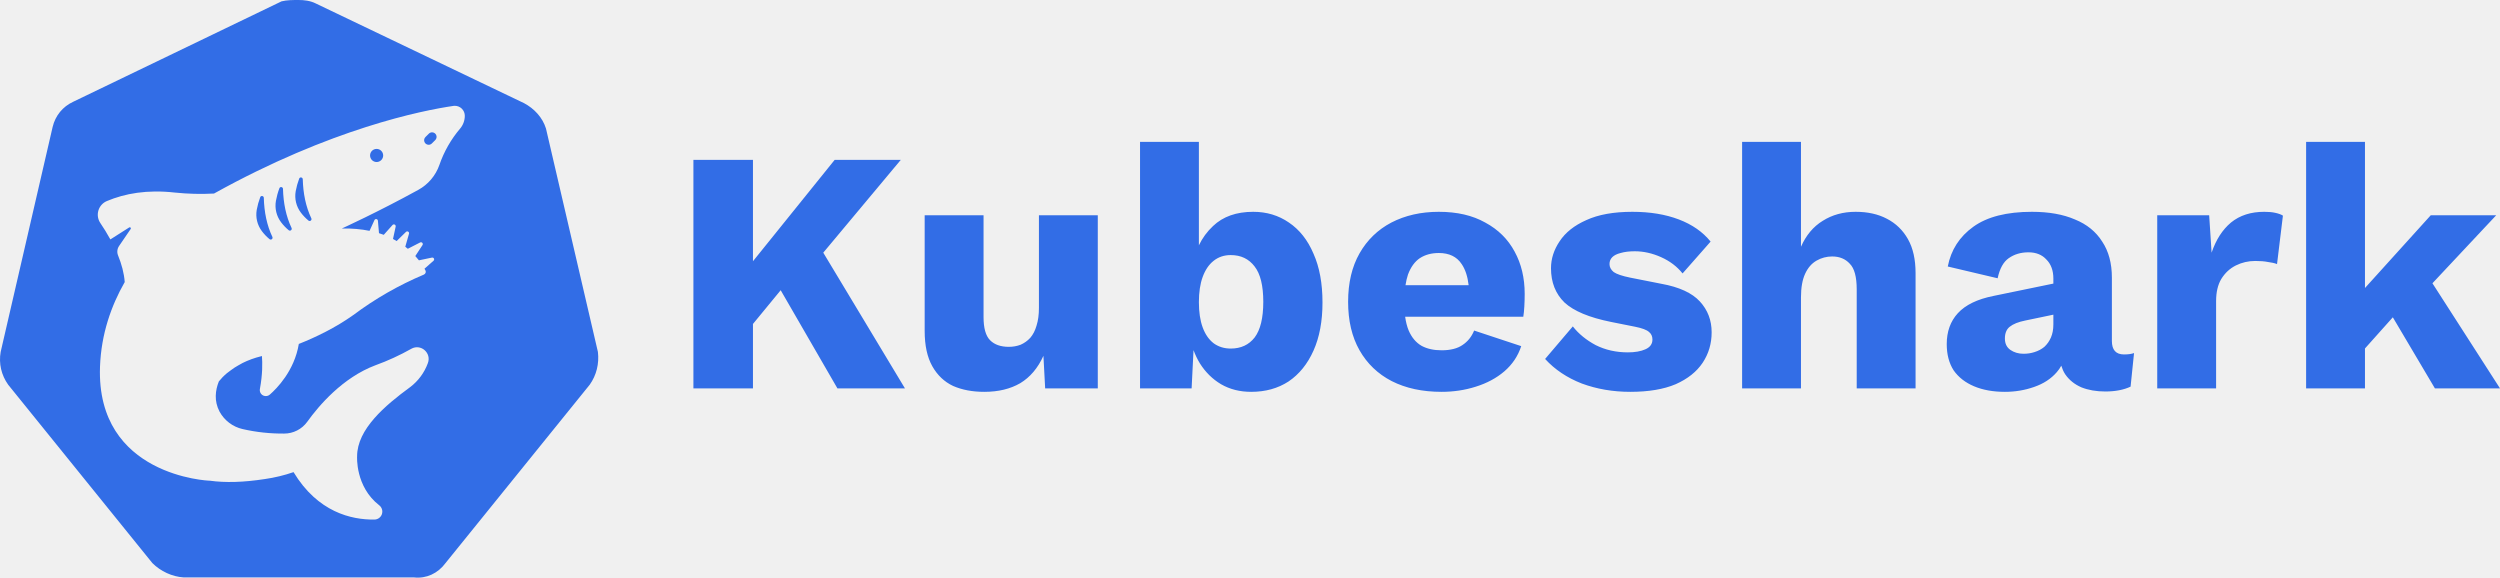
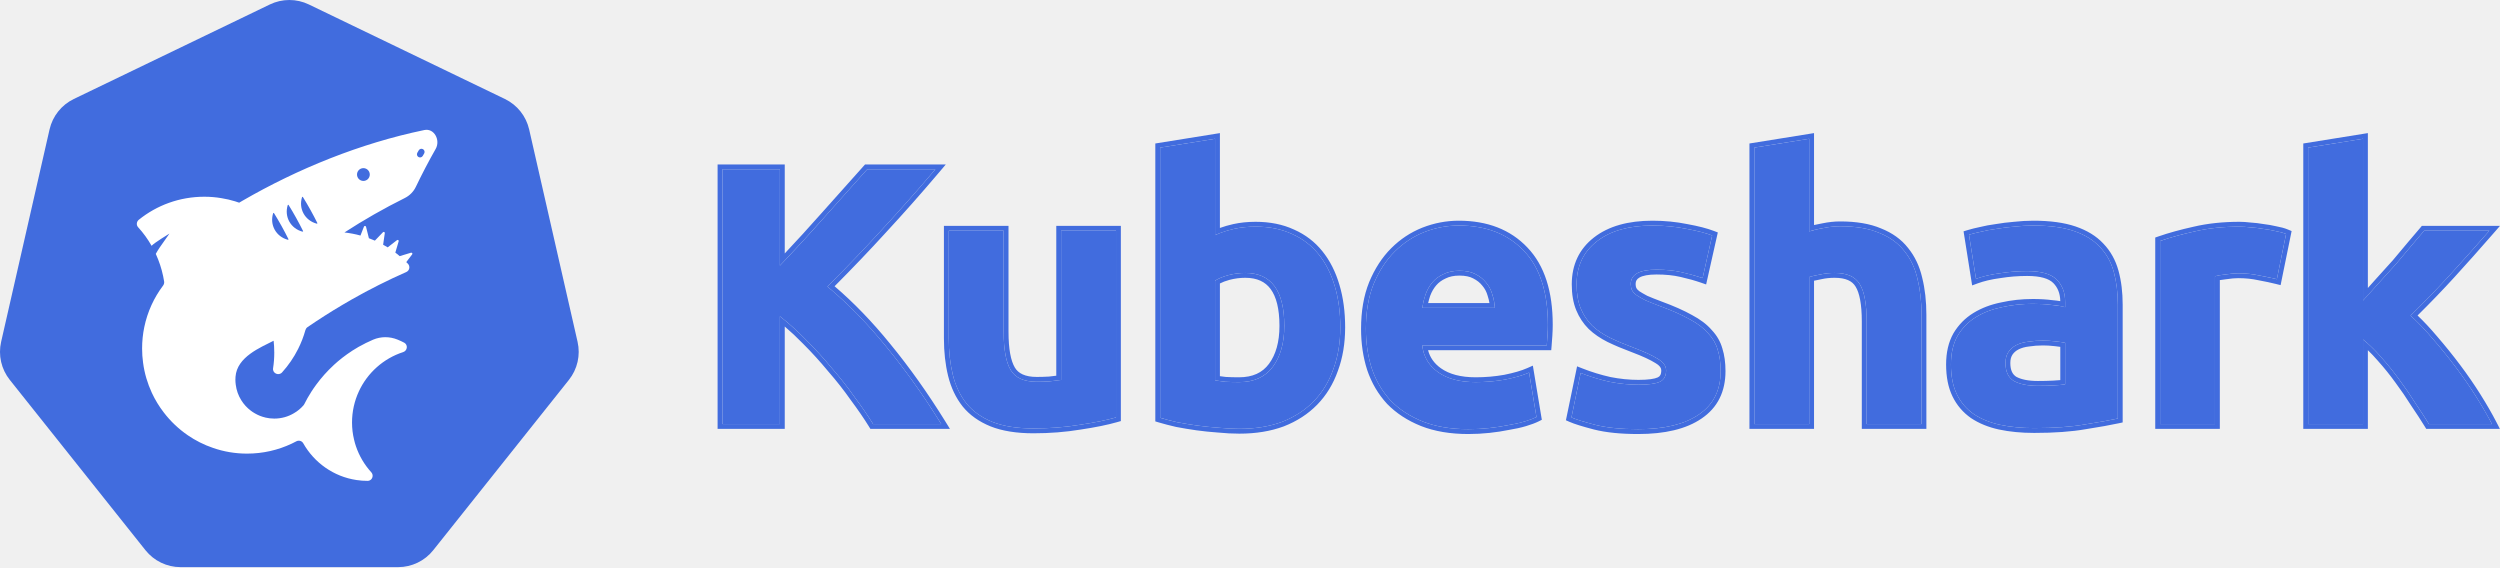
- <svg xmlns="http://www.w3.org/2000/svg" width="365.85" height="84.53" viewBox="0 0 365.85 84.53" fill="none" version="1.1" id="svg27">
-   <defs id="defs31" />
-   <path style="fill:#326de6" d="M 43.697 0 C 42.897 0 41.997 -0.001 41.197 0.199 L 10.697 14.9 C 9.197 15.6 8.097 16.9 7.697 18.6 L 0.098 51.5 C -0.202 53.2 0.197 54.901 1.197 56.301 L 22.297 82.4 C 23.497 83.6 25.196 84.4 26.896 84.5 L 60.598 84.5 C 62.398 84.7 64.097 83.9 65.197 82.4 L 86.297 56.301 C 87.297 54.901 87.698 53.2 87.498 51.5 L 79.896 18.801 C 79.396 17.201 78.197 15.9 76.697 15.1 L 46.197 0.5 C 45.397 0.1 44.497 0 43.697 0 z M 66.516 15.484 A 1.462 1.462 0 0 1 68.02 16.947 A 2.913 2.913 0 0 1 67.322 18.832 A 16.524 16.524 0 0 0 64.301 24.135 A 6.65 6.65 0 0 1 61.211 27.787 C 55.293 31.042 50.023 33.441 50.023 33.441 C 51.548 33.408 52.888 33.54 54.078 33.781 L 54.795 32.213 A 0.267 0.267 0 0 1 55.303 32.299 L 55.463 34.127 C 55.704 34.201 55.934 34.28 56.16 34.363 L 57.441 32.928 A 0.267 0.267 0 0 1 57.902 33.162 L 57.512 34.971 C 57.702 35.067 57.868 35.174 58.045 35.275 L 59.41 33.938 A 0.267 0.267 0 0 1 59.854 34.201 L 59.309 36.104 C 59.44 36.204 59.558 36.305 59.68 36.406 L 61.484 35.48 A 0.267 0.267 0 0 1 61.828 35.865 L 60.775 37.471 C 60.969 37.685 61.146 37.894 61.305 38.096 L 63.213 37.695 A 0.267 0.267 0 0 1 63.443 38.156 L 62.115 39.328 C 62.156 39.402 62.231 39.511 62.262 39.574 A 0.446 0.446 0 0 1 62.029 40.184 A 48.93 48.93 0 0 0 51.715 46.094 C 49.086 47.966 46.208 49.351 43.73 50.332 C 43.076 54.285 40.474 56.886 39.479 57.75 A 0.88 0.88 0 0 1 38.635 57.924 A 0.88 0.88 0 0 1 38.033 56.926 C 38.437 54.751 38.409 53.112 38.332 52.102 C 38.291 52.112 38.202 52.139 38.164 52.148 A 13.074 13.074 0 0 0 35.508 53.115 A 11.896 11.896 0 0 0 34.857 53.48 A 11.839 11.839 0 0 0 34.33 53.795 A 11.896 11.896 0 0 0 33.838 54.141 A 11.839 11.839 0 0 0 33.229 54.594 C 32.992 54.79 32.769 54.998 32.559 55.213 C 32.369 55.407 32.195 55.609 32.027 55.816 C 31.509 57.118 31.307 58.672 32.125 60.229 A 5.138 5.138 0 0 0 35.498 62.789 A 26.203 26.203 0 0 0 41.576 63.449 A 4.158 4.158 0 0 0 44.961 61.725 C 46.624 59.406 50.13 55.253 54.955 53.447 A 34.752 34.752 0 0 0 60.174 51.051 C 61.57 50.243 63.193 51.655 62.607 53.158 A 7.702 7.702 0 0 1 60.02 56.652 C 56.332 59.349 52.258 62.817 52.258 66.779 C 52.258 66.779 51.966 71.211 55.502 73.949 A 1.166 1.166 0 0 1 54.793 76.033 C 51.437 76.076 46.506 74.963 42.957 69.092 A 22.909 22.909 0 0 1 38.742 70.107 L 38.738 70.107 C 35.664 70.582 32.957 70.666 30.652 70.338 L 30.656 70.348 C 30.656 70.348 14.042 69.733 14.635 53.652 C 14.812 48.858 16.281 44.725 18.252 41.277 C 18.16 39.987 17.797 38.656 17.281 37.389 A 1.47 1.47 0 0 1 17.422 36.002 L 19.127 33.506 A 0.159 0.159 0 0 0 18.912 33.281 L 16.152 35.037 C 15.659 34.138 15.146 33.324 14.689 32.648 A 2.17 2.17 0 0 1 15.625 29.428 C 18.292 28.307 21.524 27.723 25.607 28.182 A 36.481 36.481 0 0 0 31.316 28.324 C 48.431 18.814 61.805 16.164 66.346 15.5 A 1.462 1.462 0 0 1 66.516 15.484 z M 63.238 19.365 A 0.664 0.664 0 0 0 62.76 19.559 L 62.262 20.053 A 0.664 0.664 0 0 0 62.73 21.188 A 0.662 0.662 0 0 0 63.197 20.994 L 63.695 20.5 A 0.664 0.664 0 0 0 63.238 19.365 z M 55.115 21.791 A 0.96 0.96 0 0 0 54.154 22.75 A 0.96 0.96 0 0 0 55.115 23.711 A 0.96 0.96 0 0 0 56.074 22.75 A 0.96 0.96 0 0 0 55.115 21.791 z M 44.02 25.963 A 0.271 0.271 0 0 0 43.783 26.139 A 10.6 10.6 0 0 0 43.273 27.977 A 4.031 4.031 0 0 0 44.033 31.119 A 6.867 6.867 0 0 0 45.146 32.281 A 0.272 0.272 0 0 0 45.564 31.959 C 44.75 30.244 44.363 28.318 44.307 26.225 A 0.271 0.271 0 0 0 44.02 25.963 z M 41.123 27.373 A 0.271 0.271 0 0 0 40.887 27.547 A 10.6 10.6 0 0 0 40.379 29.387 A 4.031 4.031 0 0 0 41.137 32.529 A 6.845 6.845 0 0 0 42.25 33.691 A 0.272 0.272 0 0 0 42.67 33.369 C 41.856 31.655 41.468 29.726 41.412 27.633 A 0.271 0.271 0 0 0 41.123 27.373 z M 38.318 28.682 A 0.271 0.271 0 0 0 38.082 28.855 A 10.6 10.6 0 0 0 37.572 30.695 A 4.031 4.031 0 0 0 38.332 33.838 A 6.845 6.845 0 0 0 39.445 35 A 0.272 0.272 0 0 0 39.766 35.016 C 39.768 35.014 39.771 35.012 39.773 35.01 A 0.272 0.272 0 0 0 39.863 34.678 C 39.049 32.963 38.662 31.034 38.605 28.941 A 0.271 0.271 0 0 0 38.318 28.682 z " id="path6" />
-   <path style="font-style:normal;font-variant:normal;font-weight:normal;font-stretch:normal;font-size:50.667px;line-height:1.25;font-family:'Work Sans';-inkscape-font-specification:'Work Sans';letter-spacing:0px;word-spacing:0px;fill:#326de6;fill-opacity:1;stroke:none" d="M 166.832 20.76 L 166.832 56.836 L 174.381 56.836 L 174.66 51.236 C 174.913 51.922 175.221 52.575 175.598 53.188 C 176.408 54.471 177.438 55.483 178.688 56.227 C 179.971 56.97 181.441 57.342 183.096 57.342 C 185.19 57.342 187.015 56.836 188.568 55.822 C 190.122 54.775 191.339 53.272 192.217 51.312 C 193.095 49.353 193.533 47.006 193.533 44.27 C 193.533 41.466 193.095 39.084 192.217 37.125 C 191.372 35.132 190.173 33.614 188.619 32.566 C 187.099 31.519 185.359 30.996 183.4 30.996 C 180.935 30.996 178.976 31.687 177.523 33.072 C 176.655 33.88 175.964 34.824 175.445 35.898 L 175.445 20.76 L 166.832 20.76 z M 254.941 20.76 L 254.941 56.836 L 263.555 56.836 L 263.555 43.51 C 263.555 42.091 263.757 40.943 264.162 40.064 C 264.567 39.186 265.125 38.544 265.834 38.139 C 266.543 37.733 267.305 37.531 268.115 37.531 C 269.196 37.531 270.057 37.886 270.699 38.596 C 271.375 39.271 271.711 40.52 271.711 42.344 L 271.711 56.836 L 280.324 56.836 L 280.324 39.963 C 280.324 37.97 279.954 36.315 279.211 34.998 C 278.468 33.681 277.436 32.683 276.119 32.008 C 274.836 31.332 273.317 30.996 271.561 30.996 C 269.737 30.996 268.131 31.434 266.746 32.312 C 265.361 33.157 264.298 34.424 263.555 36.113 L 263.555 20.76 L 254.941 20.76 z M 337.477 20.76 L 337.477 56.836 L 346.09 56.836 L 346.09 50.994 L 350.166 46.434 L 356.324 56.836 L 365.85 56.836 L 355.963 41.453 L 365.293 31.502 L 355.717 31.502 L 346.09 42.146 L 346.09 20.76 L 337.477 20.76 z M 101.473 23.395 L 101.473 56.836 L 110.188 56.836 L 110.188 47.408 L 114.246 42.471 L 122.549 56.836 L 132.43 56.836 L 120.477 36.975 L 131.822 23.395 L 122.145 23.395 L 110.188 38.23 L 110.188 23.395 L 101.473 23.395 z M 210.557 30.996 C 207.956 30.996 205.642 31.519 203.615 32.566 C 201.622 33.614 200.07 35.117 198.955 37.076 C 197.84 39.035 197.283 41.398 197.283 44.168 C 197.283 46.938 197.84 49.303 198.955 51.262 C 200.07 53.221 201.639 54.724 203.666 55.771 C 205.726 56.819 208.159 57.342 210.963 57.342 C 212.719 57.342 214.391 57.089 215.979 56.582 C 217.6 56.075 218.984 55.333 220.133 54.354 C 221.315 53.34 222.142 52.107 222.615 50.654 L 215.725 48.373 C 215.353 49.285 214.779 49.995 214.002 50.502 C 213.259 51.009 212.246 51.262 210.963 51.262 C 209.814 51.262 208.834 51.043 208.023 50.604 C 207.213 50.131 206.588 49.386 206.148 48.373 C 205.905 47.794 205.737 47.113 205.629 46.348 L 222.92 46.348 C 222.987 45.942 223.038 45.436 223.072 44.828 C 223.106 44.22 223.123 43.612 223.123 43.004 C 223.123 40.673 222.632 38.612 221.652 36.822 C 220.673 34.998 219.237 33.58 217.346 32.566 C 215.488 31.519 213.225 30.996 210.557 30.996 z M 238.879 30.996 C 236.143 30.996 233.897 31.4 232.141 32.211 C 230.384 32.988 229.085 34.019 228.24 35.303 C 227.396 36.553 226.973 37.869 226.973 39.254 C 226.973 41.314 227.632 42.986 228.949 44.27 C 230.3 45.519 232.563 46.466 235.738 47.107 L 239.285 47.816 C 240.298 48.019 240.975 48.272 241.312 48.576 C 241.65 48.846 241.818 49.219 241.818 49.691 C 241.818 50.333 241.48 50.805 240.805 51.109 C 240.129 51.413 239.268 51.566 238.221 51.566 C 236.498 51.566 234.928 51.211 233.51 50.502 C 232.125 49.759 231.01 48.847 230.166 47.766 L 226.111 52.529 C 227.53 54.083 229.321 55.281 231.482 56.125 C 233.678 56.936 236.043 57.342 238.576 57.342 C 241.245 57.342 243.456 56.97 245.213 56.227 C 246.969 55.45 248.288 54.403 249.166 53.086 C 250.044 51.769 250.482 50.282 250.482 48.627 C 250.482 46.871 249.908 45.367 248.76 44.117 C 247.611 42.867 245.738 42.006 243.137 41.533 L 238.525 40.621 C 237.377 40.385 236.584 40.115 236.145 39.811 C 235.739 39.473 235.535 39.086 235.535 38.646 C 235.535 38.241 235.671 37.903 235.941 37.633 C 236.212 37.363 236.616 37.161 237.156 37.025 C 237.73 36.857 238.424 36.771 239.234 36.771 C 240.518 36.771 241.802 37.059 243.086 37.633 C 244.369 38.207 245.416 39 246.227 40.014 L 250.33 35.354 C 249.182 33.935 247.629 32.852 245.67 32.109 C 243.711 31.366 241.446 30.996 238.879 30.996 z M 297.35 30.996 C 293.668 30.996 290.814 31.721 288.787 33.174 C 286.76 34.626 285.51 36.568 285.037 39 L 292.334 40.723 C 292.638 39.304 293.178 38.326 293.955 37.785 C 294.766 37.211 295.727 36.924 296.842 36.924 C 297.956 36.924 298.835 37.277 299.477 37.986 C 300.152 38.662 300.49 39.591 300.49 40.773 L 300.49 41.5 L 291.725 43.307 C 289.36 43.78 287.621 44.624 286.506 45.84 C 285.425 47.022 284.885 48.526 284.885 50.35 C 284.885 51.87 285.223 53.154 285.898 54.201 C 286.608 55.215 287.605 55.991 288.889 56.531 C 290.172 57.072 291.674 57.342 293.396 57.342 C 294.883 57.342 296.301 57.106 297.652 56.633 C 299.037 56.16 300.154 55.433 300.998 54.453 C 301.258 54.163 301.465 53.847 301.648 53.516 C 301.789 53.966 301.97 54.386 302.213 54.758 C 302.787 55.602 303.58 56.244 304.594 56.684 C 305.607 57.089 306.773 57.291 308.09 57.291 C 309.542 57.291 310.776 57.055 311.789 56.582 L 312.295 51.668 C 311.923 51.803 311.434 51.869 310.826 51.869 C 309.644 51.869 309.053 51.212 309.053 49.895 L 309.053 40.621 C 309.053 38.527 308.581 36.772 307.635 35.354 C 306.723 33.901 305.387 32.819 303.631 32.109 C 301.908 31.366 299.815 30.996 297.35 30.996 z M 331.346 30.996 C 329.387 30.996 327.766 31.519 326.482 32.566 C 325.233 33.614 324.286 35.083 323.645 36.975 L 323.291 31.502 L 315.689 31.502 L 315.689 56.836 L 324.305 56.836 L 324.305 44.066 C 324.305 42.749 324.558 41.669 325.064 40.824 C 325.605 39.946 326.313 39.287 327.191 38.848 C 328.07 38.409 329.016 38.189 330.029 38.189 C 330.772 38.189 331.398 38.24 331.904 38.342 C 332.445 38.409 332.883 38.511 333.221 38.646 L 334.082 31.553 C 333.812 31.384 333.44 31.248 332.967 31.146 C 332.528 31.045 331.987 30.996 331.346 30.996 z M 135.316 31.502 L 135.316 48.424 C 135.316 50.552 135.689 52.274 136.432 53.592 C 137.175 54.909 138.189 55.872 139.473 56.48 C 140.79 57.055 142.309 57.342 144.031 57.342 C 146.092 57.342 147.848 56.921 149.301 56.076 C 150.753 55.198 151.885 53.862 152.695 52.072 L 152.949 56.836 L 160.65 56.836 L 160.65 31.502 L 152.037 31.502 L 152.037 45.08 C 152.037 46.06 151.92 46.921 151.684 47.664 C 151.481 48.373 151.177 48.965 150.771 49.438 C 150.366 49.877 149.892 50.215 149.352 50.451 C 148.811 50.654 148.237 50.756 147.629 50.756 C 146.447 50.756 145.534 50.435 144.893 49.793 C 144.251 49.151 143.932 48.02 143.932 46.398 L 143.932 31.502 L 135.316 31.502 z M 210.557 37.025 C 212.077 37.025 213.191 37.566 213.9 38.646 C 214.437 39.427 214.773 40.462 214.922 41.736 L 205.68 41.736 C 205.771 41.161 205.889 40.63 206.049 40.166 C 206.454 39.085 207.028 38.292 207.771 37.785 C 208.548 37.278 209.476 37.025 210.557 37.025 z M 180.107 37.328 C 181.594 37.328 182.759 37.885 183.604 39 C 184.448 40.081 184.869 41.804 184.869 44.168 C 184.869 46.532 184.448 48.272 183.604 49.387 C 182.759 50.468 181.594 51.008 180.107 51.008 C 179.162 51.008 178.332 50.755 177.623 50.248 C 176.914 49.708 176.374 48.931 176.002 47.918 C 175.63 46.905 175.445 45.671 175.445 44.219 C 175.445 42.766 175.63 41.535 176.002 40.521 C 176.374 39.508 176.899 38.73 177.574 38.189 C 178.284 37.615 179.128 37.328 180.107 37.328 z M 300.49 46.049 L 300.49 47.463 C 300.49 48.206 300.371 48.846 300.135 49.387 C 299.898 49.927 299.579 50.384 299.174 50.756 C 298.768 51.094 298.294 51.347 297.754 51.516 C 297.247 51.685 296.707 51.77 296.133 51.77 C 295.39 51.77 294.747 51.582 294.207 51.211 C 293.667 50.839 293.396 50.282 293.396 49.539 C 293.396 48.762 293.633 48.188 294.105 47.816 C 294.612 47.411 295.373 47.107 296.387 46.904 L 300.49 46.049 z " id="path830" />
+ <svg xmlns="http://www.w3.org/2000/svg" width="432" height="98" viewBox="0 0 432 98" fill="none">
+   <path d="M46.636 0.769C48.762 -0.256 51.238 -0.256 53.364 0.769L87.244 17.104C89.369 18.129 90.913 20.067 91.438 22.37L99.806 59.076C100.331 61.379 99.78 63.795 98.309 65.642L74.863 95.078C73.392 96.924 71.161 98 68.802 98H31.198C28.839 98 26.608 96.924 25.137 95.078L1.691 65.642C0.22 63.795 -0.331 61.379 0.194 59.076L8.562 22.37C9.087 20.067 10.631 18.129 12.756 17.104L46.636 0.769Z" fill="#416CDE" />
+   <path d="M73.323 22.471C62.185 24.785 51.459 29.166 41.9 34.688C41.712 34.796 41.517 34.91 41.329 35.024C41.1 34.937 40.859 34.863 40.623 34.789C39.858 34.554 39.078 34.372 38.272 34.244C37.305 34.076 36.318 33.995 35.303 33.995C31.024 33.995 27.088 35.475 23.984 37.977C23.588 38.293 23.521 38.892 23.87 39.268C24.757 40.243 25.543 41.32 26.194 42.476C26.658 41.959 29.13 40.452 29.284 40.358L27.558 42.819C27.329 43.162 27.114 43.512 26.92 43.869C27.067 44.185 27.202 44.508 27.329 44.837C27.806 46.048 28.156 47.332 28.364 48.657C28.398 48.899 28.33 49.142 28.189 49.337C26.611 51.428 25.482 53.87 24.931 56.526C24.683 57.724 24.555 58.961 24.555 60.225C24.555 61.053 24.609 61.873 24.723 62.674C24.965 64.516 25.489 66.265 26.241 67.886C26.805 69.097 27.497 70.233 28.303 71.276C29.459 72.789 30.849 74.107 32.415 75.19C33.765 76.118 35.243 76.871 36.821 77.403C38.662 78.042 40.637 78.385 42.693 78.385C45.44 78.385 48.04 77.773 50.377 76.676C50.659 76.549 50.935 76.407 51.21 76.259C51.633 76.031 52.164 76.179 52.399 76.596C54.294 79.952 57.659 82.366 61.616 82.951C62.24 83.046 62.872 83.093 63.517 83.093C64.041 83.093 64.39 82.669 64.39 82.212C64.39 82.003 64.316 81.781 64.148 81.6C62.986 80.322 62.079 78.802 61.508 77.12C61.381 76.75 61.273 76.374 61.186 75.984C60.951 75.029 60.83 74.033 60.83 73.004C60.83 71.087 61.253 69.278 62.005 67.65V67.644C63.483 64.436 66.264 61.941 69.663 60.844C70.395 60.609 70.537 59.62 69.871 59.23C69.556 59.055 69.126 58.86 68.683 58.678C67.332 58.127 65.821 58.127 64.484 58.692C64.034 58.887 63.591 59.089 63.154 59.304V59.311C62.341 59.708 61.562 60.151 60.816 60.636V60.642C59.688 61.376 58.626 62.196 57.646 63.104C57.646 63.104 57.646 63.111 57.639 63.111V63.117C56.531 64.14 55.523 65.27 54.63 66.487C54.327 66.897 54.038 67.321 53.756 67.758V67.765C53.326 68.431 52.937 69.124 52.581 69.836C52.547 69.91 52.5 69.971 52.453 70.031C51.976 70.576 51.425 71.04 50.8 71.397C49.806 71.995 48.637 72.332 47.395 72.332C46.871 72.332 46.36 72.271 45.87 72.157L45.863 72.15C45.212 72.002 44.6 71.753 44.036 71.424C43.794 71.289 43.566 71.134 43.344 70.966C42.686 70.475 42.121 69.857 41.685 69.15C41.188 68.357 40.859 67.449 40.738 66.48C40.697 66.191 40.677 65.902 40.677 65.606C40.677 65.438 40.684 65.276 40.697 65.115V65.108C40.946 61.665 45.023 60.044 47.281 58.88C47.354 59.499 47.388 60.124 47.388 60.764V60.77C47.395 60.817 47.395 60.851 47.395 60.898C47.395 61.833 47.328 62.748 47.187 63.642C47.059 64.503 48.147 65.001 48.738 64.355C49.833 63.144 50.774 61.779 51.513 60.299C52.036 59.264 52.46 58.174 52.776 57.038C52.836 56.836 52.957 56.654 53.132 56.533C55.106 55.181 57.128 53.89 59.191 52.672C59.721 52.356 60.252 52.047 60.789 51.744C62.321 50.87 63.88 50.036 65.465 49.242C67.023 48.456 68.602 47.716 70.201 47.01C70.772 46.761 70.919 46.021 70.49 45.577C70.395 45.476 70.301 45.375 70.201 45.294L71.222 43.956C71.336 43.815 71.195 43.613 71.02 43.667L69.072 44.259H69.065C68.824 44.037 68.575 43.842 68.313 43.653L68.891 41.69C68.945 41.521 68.743 41.38 68.602 41.495L66.99 42.745C66.728 42.591 66.466 42.436 66.204 42.288L66.493 40.284C66.519 40.102 66.305 39.995 66.177 40.129L64.78 41.582C64.437 41.434 64.094 41.293 63.745 41.165L63.248 39.181C63.201 39.006 62.959 38.992 62.892 39.161L62.288 40.701C61.394 40.452 60.467 40.277 59.52 40.169C62.865 37.997 66.345 36.013 69.939 34.224C70.778 33.807 71.457 33.128 71.86 32.28C72.928 30.054 74.07 27.868 75.286 25.73C76.146 24.216 75.023 22.115 73.323 22.471ZM49.751 41.436C47.706 40.9 46.567 38.87 47.199 36.846C47.199 36.846 47.316 36.78 47.316 36.78C48.24 38.269 49.09 39.8 49.868 41.371C49.868 41.371 49.751 41.436 49.751 41.436ZM52.274 40.031C50.23 39.494 49.09 37.464 49.722 35.44C49.722 35.44 49.84 35.374 49.84 35.374C50.764 36.864 51.614 38.395 52.391 39.965C52.391 39.965 52.274 40.031 52.274 40.031ZM54.745 38.654C52.701 38.117 51.561 36.087 52.194 34.063C52.194 34.063 52.311 33.998 52.311 33.998C53.235 35.487 54.085 37.018 54.863 38.588C54.863 38.588 54.745 38.654 54.745 38.654ZM62.795 31.265C62.185 31.265 61.691 30.77 61.691 30.159C61.691 29.549 62.185 29.054 62.795 29.054C63.405 29.054 63.899 29.549 63.899 30.159C63.899 30.77 63.405 31.265 62.795 31.265ZM73.296 26.52L73.056 26.936C72.906 27.196 72.575 27.285 72.316 27.135C72.057 26.985 71.968 26.654 72.118 26.394L72.358 25.978C72.507 25.719 72.838 25.63 73.097 25.78C73.356 25.929 73.445 26.261 73.296 26.52Z" fill="white" />
+   <path d="M150.872 73.275C149.981 71.835 148.92 70.289 147.689 68.638C146.501 66.944 145.186 65.271 143.743 63.619C142.343 61.925 140.878 60.316 139.351 58.792C137.823 57.225 136.295 55.848 134.768 54.663V73.275H124.838V29.254H134.768V45.897C137.356 43.186 139.945 40.37 142.533 37.448C145.165 34.484 147.605 31.752 149.854 29.254H161.63C158.617 32.811 155.583 36.241 152.527 39.544C149.514 42.847 146.332 46.172 142.979 49.517C146.501 52.439 149.896 55.912 153.164 59.935C156.474 63.958 159.635 68.405 162.648 73.275H150.872Z" fill="#416CDE" />
+   <path d="M192.847 72.131C191.234 72.597 189.155 73.021 186.609 73.402C184.062 73.825 181.389 74.037 178.588 74.037C175.745 74.037 173.369 73.656 171.459 72.894C169.592 72.131 168.106 71.073 167.003 69.718C165.9 68.32 165.115 66.668 164.648 64.763C164.181 62.857 163.948 60.761 163.948 58.474V39.862H173.432V57.331C173.432 60.38 173.835 62.582 174.642 63.937C175.448 65.292 176.954 65.97 179.161 65.97C179.84 65.97 180.561 65.949 181.325 65.906C182.089 65.822 182.768 65.737 183.362 65.652V39.862H192.847V72.131Z" fill="#416CDE" />
+   <path d="M221.928 56.314C221.928 50.216 219.679 47.167 215.181 47.167C214.205 47.167 213.229 47.294 212.253 47.548C211.319 47.802 210.555 48.12 209.961 48.501V65.716C210.428 65.8 211.022 65.885 211.744 65.97C212.465 66.012 213.25 66.033 214.099 66.033C216.688 66.033 218.64 65.144 219.955 63.365C221.271 61.587 221.928 59.236 221.928 56.314ZM231.604 56.568C231.604 59.236 231.201 61.65 230.394 63.81C229.631 65.97 228.506 67.812 227.021 69.336C225.535 70.861 223.711 72.047 221.546 72.894C219.382 73.698 216.921 74.101 214.163 74.101C213.017 74.101 211.807 74.037 210.534 73.91C209.304 73.825 208.073 73.698 206.842 73.529C205.654 73.359 204.508 73.169 203.405 72.957C202.302 72.703 201.326 72.449 200.477 72.195V25.506L209.961 23.981V40.624C211.022 40.158 212.126 39.798 213.271 39.544C214.417 39.29 215.648 39.163 216.963 39.163C219.34 39.163 221.44 39.587 223.265 40.434C225.09 41.238 226.618 42.403 227.848 43.927C229.079 45.452 230.012 47.294 230.649 49.454C231.286 51.571 231.604 53.943 231.604 56.568Z" fill="#416CDE" />
+   <path d="M236.029 56.822C236.029 53.858 236.474 51.275 237.366 49.073C238.299 46.828 239.509 44.965 240.994 43.483C242.479 42.001 244.177 40.878 246.086 40.116C248.038 39.354 250.033 38.973 252.07 38.973C256.823 38.973 260.578 40.434 263.337 43.356C266.095 46.235 267.474 50.491 267.474 56.124C267.474 56.674 267.453 57.288 267.41 57.966C267.368 58.601 267.326 59.173 267.283 59.681H245.768C245.98 61.629 246.893 63.175 248.505 64.318C250.118 65.462 252.282 66.033 254.998 66.033C256.738 66.033 258.435 65.885 260.09 65.589C261.788 65.25 263.167 64.847 264.228 64.382L265.501 72.068C264.992 72.322 264.313 72.576 263.464 72.83C262.615 73.084 261.66 73.296 260.599 73.465C259.581 73.677 258.478 73.847 257.289 73.974C256.101 74.101 254.913 74.164 253.725 74.164C250.712 74.164 248.081 73.719 245.832 72.83C243.625 71.941 241.779 70.734 240.294 69.209C238.851 67.642 237.769 65.8 237.047 63.683C236.368 61.566 236.029 59.279 236.029 56.822ZM258.308 53.202C258.265 52.397 258.117 51.614 257.862 50.851C257.65 50.089 257.289 49.411 256.78 48.819C256.313 48.226 255.698 47.739 254.934 47.358C254.213 46.976 253.3 46.786 252.197 46.786C251.136 46.786 250.224 46.976 249.46 47.358C248.696 47.696 248.06 48.162 247.55 48.755C247.041 49.348 246.638 50.047 246.341 50.851C246.086 51.614 245.895 52.397 245.768 53.202H258.308Z" fill="#416CDE" />
+   <path d="M283.132 66.478C284.872 66.478 286.103 66.308 286.824 65.97C287.545 65.631 287.906 64.975 287.906 64.001C287.906 63.238 287.439 62.582 286.506 62.031C285.572 61.438 284.151 60.782 282.241 60.062C280.756 59.512 279.398 58.94 278.167 58.347C276.979 57.754 275.96 57.055 275.112 56.251C274.263 55.404 273.605 54.409 273.138 53.265C272.672 52.122 272.438 50.745 272.438 49.136C272.438 46.002 273.605 43.525 275.939 41.704C278.273 39.883 281.477 38.973 285.551 38.973C287.588 38.973 289.54 39.163 291.407 39.544C293.274 39.883 294.76 40.264 295.863 40.688L294.208 48.056C293.105 47.675 291.895 47.336 290.58 47.04C289.307 46.743 287.864 46.595 286.251 46.595C283.281 46.595 281.795 47.421 281.795 49.073C281.795 49.454 281.859 49.793 281.986 50.089C282.114 50.386 282.368 50.682 282.75 50.978C283.132 51.233 283.641 51.529 284.278 51.868C284.957 52.164 285.806 52.503 286.824 52.884C288.903 53.646 290.622 54.409 291.98 55.171C293.338 55.891 294.399 56.695 295.163 57.585C295.969 58.432 296.521 59.385 296.818 60.443C297.157 61.502 297.327 62.73 297.327 64.128C297.327 67.431 296.075 69.929 293.571 71.623C291.11 73.317 287.609 74.164 283.068 74.164C280.098 74.164 277.615 73.91 275.621 73.402C273.669 72.894 272.311 72.47 271.547 72.131L273.138 64.445C274.751 65.08 276.406 65.589 278.103 65.97C279.801 66.308 281.477 66.478 283.132 66.478Z" fill="#416CDE" />
+   <path d="M303.142 73.275V25.506L312.626 23.981V39.989C313.263 39.777 314.069 39.587 315.045 39.417C316.064 39.206 317.04 39.1 317.973 39.1C320.689 39.1 322.938 39.481 324.721 40.243C326.546 40.963 327.988 42.001 329.049 43.356C330.153 44.711 330.916 46.32 331.341 48.183C331.808 50.047 332.041 52.122 332.041 54.409V73.275H322.557V55.552C322.557 52.503 322.153 50.343 321.347 49.073C320.583 47.802 319.14 47.167 317.019 47.167C316.17 47.167 315.364 47.252 314.6 47.421C313.878 47.548 313.221 47.696 312.626 47.866V73.275H303.142Z" fill="#416CDE" />
+   <path d="M352.147 66.668C353.081 66.668 353.972 66.647 354.821 66.605C355.67 66.563 356.349 66.499 356.858 66.414V59.236C356.476 59.152 355.903 59.067 355.139 58.982C354.375 58.898 353.675 58.855 353.039 58.855C352.147 58.855 351.299 58.919 350.492 59.046C349.728 59.13 349.049 59.321 348.455 59.617C347.861 59.914 347.394 60.316 347.055 60.824C346.716 61.333 346.546 61.968 346.546 62.73C346.546 64.212 347.034 65.25 348.01 65.843C349.028 66.393 350.407 66.668 352.147 66.668ZM351.383 38.973C354.184 38.973 356.518 39.29 358.385 39.925C360.253 40.561 361.738 41.471 362.841 42.657C363.987 43.843 364.793 45.282 365.26 46.976C365.727 48.67 365.96 50.555 365.96 52.63V72.322C364.602 72.618 362.714 72.957 360.295 73.338C357.876 73.762 354.948 73.974 351.511 73.974C349.347 73.974 347.373 73.783 345.591 73.402C343.851 73.021 342.345 72.407 341.072 71.56C339.798 70.67 338.822 69.527 338.143 68.129C337.464 66.732 337.125 65.017 337.125 62.984C337.125 61.036 337.507 59.385 338.271 58.029C339.077 56.674 340.138 55.594 341.453 54.79C342.769 53.985 344.275 53.413 345.973 53.075C347.67 52.694 349.431 52.503 351.256 52.503C352.487 52.503 353.569 52.566 354.503 52.694C355.479 52.778 356.264 52.905 356.858 53.075V52.185C356.858 50.576 356.37 49.284 355.394 48.31C354.418 47.336 352.72 46.849 350.301 46.849C348.689 46.849 347.097 46.976 345.527 47.23C343.957 47.442 342.599 47.76 341.453 48.183L340.244 40.561C340.796 40.391 341.475 40.222 342.281 40.053C343.13 39.841 344.042 39.671 345.018 39.544C345.994 39.375 347.013 39.248 348.073 39.163C349.177 39.036 350.28 38.973 351.383 38.973Z" fill="#416CDE" />
+   <path d="M393.442 48.247C392.593 48.035 391.596 47.823 390.45 47.612C389.305 47.358 388.074 47.23 386.758 47.23C386.164 47.23 385.443 47.294 384.594 47.421C383.788 47.506 383.173 47.612 382.748 47.739V73.275H373.264V41.641C374.961 41.048 376.956 40.497 379.247 39.989C381.581 39.438 384.17 39.163 387.013 39.163C387.522 39.163 388.138 39.206 388.859 39.29C389.58 39.333 390.302 39.417 391.023 39.544C391.745 39.629 392.466 39.756 393.188 39.925C393.909 40.053 394.524 40.222 395.034 40.434L393.442 48.247Z" fill="#416CDE" />
+   <path d="M408.329 51.931C409.263 50.915 410.218 49.856 411.194 48.755C412.212 47.654 413.188 46.574 414.122 45.515C415.055 44.414 415.925 43.377 416.732 42.403C417.58 41.429 418.302 40.582 418.896 39.862H430.163C427.914 42.445 425.707 44.922 423.543 47.294C421.421 49.623 419.087 52.037 416.541 54.536C417.814 55.679 419.129 57.055 420.487 58.665C421.845 60.231 423.161 61.862 424.434 63.556C425.707 65.25 426.874 66.944 427.935 68.638C428.996 70.332 429.887 71.877 430.608 73.275H419.723C419.044 72.174 418.259 70.967 417.368 69.654C416.52 68.299 415.607 66.965 414.631 65.652C413.655 64.297 412.615 63.005 411.512 61.777C410.451 60.549 409.39 59.512 408.329 58.665V73.275H398.845V25.506L408.329 23.981V51.931Z" fill="#416CDE" />
+   <path fill-rule="evenodd" clip-rule="evenodd" d="M150.405 74.111L150.16 73.714C149.283 72.298 148.237 70.773 147.017 69.136L147.01 69.127L147.003 69.117C145.833 67.449 144.536 65.799 143.112 64.169L143.097 64.151C141.713 62.478 140.267 60.888 138.759 59.383L138.75 59.375C137.699 58.297 136.651 57.313 135.605 56.422V74.111H124V28.418H135.605V43.797C137.705 41.566 139.805 39.266 141.906 36.894C144.538 33.929 146.98 31.195 149.231 28.695L149.48 28.418H163.434L162.269 29.793C159.25 33.359 156.208 36.797 153.145 40.109C150.316 43.21 147.34 46.328 144.215 49.464C147.533 52.298 150.732 55.614 153.813 59.407C157.148 63.461 160.331 67.938 163.361 72.836L164.15 74.111H150.405ZM153.164 59.935C150.095 56.157 146.915 52.865 143.622 50.058C143.408 49.876 143.194 49.696 142.979 49.517C143.178 49.319 143.376 49.121 143.573 48.923C146.708 45.778 149.693 42.652 152.527 39.544C155.343 36.501 158.14 33.349 160.919 30.089C161.156 29.812 161.393 29.533 161.63 29.254H149.854C147.605 31.752 145.165 34.484 142.533 37.448C140.224 40.055 137.915 42.578 135.605 45.016C135.326 45.311 135.047 45.604 134.768 45.897V29.254H124.838V73.275H134.768V54.663C135.047 54.879 135.326 55.102 135.605 55.332C136.854 56.358 138.102 57.511 139.351 58.792C140.878 60.316 142.343 61.925 143.743 63.619C145.186 65.271 146.501 66.944 147.689 68.638C148.92 70.289 149.981 71.835 150.872 73.275H162.648C162.475 72.995 162.301 72.716 162.127 72.439C159.271 67.895 156.283 63.727 153.164 59.935ZM193.684 72.76L193.08 72.934C191.419 73.414 189.302 73.844 186.74 74.228C184.146 74.658 181.429 74.873 178.588 74.873C175.676 74.873 173.186 74.484 171.148 73.67L171.142 73.667C169.165 72.86 167.558 71.724 166.353 70.245L166.345 70.235C165.16 68.734 164.327 66.971 163.834 64.961C163.349 62.981 163.11 60.817 163.11 58.474V39.026H174.27V57.331C174.27 60.346 174.676 62.357 175.362 63.51C175.961 64.517 177.119 65.134 179.161 65.134C179.816 65.134 180.514 65.114 181.256 65.073C181.71 65.022 182.133 64.972 182.525 64.922V39.026H193.684V72.76ZM183.362 65.652C182.768 65.737 182.089 65.822 181.325 65.906C180.561 65.949 179.84 65.97 179.161 65.97C176.954 65.97 175.448 65.292 174.642 63.937C173.835 62.582 173.432 60.38 173.432 57.331V39.862H163.948V58.474C163.948 60.761 164.181 62.857 164.648 64.763C165.115 66.668 165.9 68.32 167.003 69.718C168.106 71.073 169.592 72.131 171.459 72.894C173.369 73.656 175.745 74.037 178.588 74.037C181.389 74.037 184.062 73.825 186.609 73.402C189.155 73.021 191.234 72.597 192.847 72.131V39.862H183.362V65.652ZM209.961 40.624C210.238 40.503 210.517 40.389 210.799 40.282C211.6 39.978 212.424 39.732 213.271 39.544C214.417 39.29 215.648 39.163 216.963 39.163C219.34 39.163 221.44 39.587 223.265 40.434C225.09 41.238 226.618 42.403 227.848 43.927C229.079 45.452 230.012 47.294 230.649 49.454C231.286 51.571 231.604 53.943 231.604 56.568C231.604 59.236 231.201 61.65 230.394 63.81C229.631 65.97 228.506 67.812 227.021 69.336C225.535 70.861 223.711 72.047 221.546 72.894C219.382 73.698 216.921 74.101 214.163 74.101C213.017 74.101 211.807 74.037 210.534 73.91C209.304 73.825 208.073 73.698 206.842 73.529C205.654 73.359 204.508 73.169 203.405 72.957C202.302 72.703 201.326 72.449 200.477 72.195V25.506L209.961 23.981V40.624ZM210.464 74.743C209.218 74.657 207.973 74.528 206.728 74.357L206.724 74.356C205.523 74.185 204.364 73.993 203.247 73.778L203.232 73.775L203.217 73.772C202.1 73.515 201.106 73.256 200.236 72.996L199.639 72.817V24.794L210.799 23V39.391C211.544 39.123 212.308 38.902 213.09 38.728C214.302 38.46 215.594 38.327 216.963 38.327C219.437 38.327 221.659 38.768 223.611 39.672C225.553 40.53 227.186 41.775 228.5 43.403C229.809 45.024 230.789 46.968 231.452 49.216C232.115 51.424 232.441 53.877 232.441 56.568C232.441 59.318 232.026 61.83 231.182 64.095C230.381 66.357 229.196 68.303 227.621 69.919C226.045 71.537 224.117 72.785 221.852 73.672L221.839 73.677C219.565 74.522 217.002 74.936 214.163 74.936C212.99 74.936 211.757 74.872 210.464 74.743ZM236.589 48.76L236.592 48.752C237.561 46.423 238.827 44.463 240.402 42.892C241.965 41.331 243.758 40.145 245.775 39.34L245.781 39.338C247.827 38.538 249.925 38.137 252.07 38.137C257.007 38.137 260.999 39.662 263.944 42.781C266.902 45.87 268.312 50.367 268.312 56.124C268.312 56.695 268.29 57.327 268.246 58.018L268.246 58.022C268.203 58.66 268.161 59.237 268.118 59.75L268.054 60.517H246.77C247.105 61.789 247.839 62.82 248.99 63.637C250.417 64.648 252.392 65.197 254.998 65.197C256.687 65.197 258.332 65.054 259.934 64.767C261.594 64.436 262.907 64.049 263.89 63.617L264.878 63.183L266.428 72.54L265.875 72.816C265.306 73.099 264.577 73.37 263.705 73.631C262.819 73.896 261.834 74.114 260.751 74.288C259.707 74.504 258.583 74.676 257.379 74.805C256.161 74.935 254.943 75 253.725 75C250.631 75 247.891 74.544 245.523 73.607L245.518 73.605C243.216 72.677 241.269 71.409 239.693 69.792L239.677 69.775C238.151 68.118 237.011 66.174 236.254 63.952L236.249 63.938C235.541 61.73 235.191 59.356 235.191 56.822C235.191 53.776 235.649 51.083 236.589 48.76ZM260.599 73.465C261.66 73.296 262.615 73.084 263.464 72.83C264.313 72.576 264.992 72.322 265.501 72.068L264.228 64.382C263.98 64.491 263.714 64.596 263.431 64.698C262.504 65.032 261.391 65.329 260.09 65.589C258.435 65.885 256.738 66.033 254.998 66.033C252.282 66.033 250.118 65.462 248.505 64.318C247.13 63.343 246.265 62.076 245.908 60.517C245.846 60.247 245.799 59.968 245.768 59.681H267.283C267.326 59.173 267.368 58.601 267.41 57.966C267.453 57.288 267.474 56.674 267.474 56.124C267.474 50.491 266.095 46.235 263.337 43.356C260.578 40.434 256.823 38.973 252.07 38.973C250.033 38.973 248.038 39.354 246.086 40.116C244.177 40.878 242.479 42.001 240.994 43.483C239.509 44.965 238.299 46.828 237.366 49.073C236.474 51.275 236.029 53.858 236.029 56.822C236.029 59.279 236.368 61.566 237.047 63.683C237.769 65.8 238.851 67.642 240.294 69.209C241.779 70.734 243.625 71.941 245.832 72.83C248.081 73.719 250.712 74.164 253.725 74.164C254.913 74.164 256.101 74.101 257.289 73.974C258.478 73.847 259.581 73.677 260.599 73.465ZM257.061 51.096L257.055 51.075C256.875 50.429 256.573 49.861 256.144 49.363L256.133 49.349L256.122 49.335C255.741 48.851 255.227 48.438 254.56 48.105L254.542 48.096C253.976 47.798 253.21 47.622 252.197 47.622C251.235 47.622 250.457 47.794 249.834 48.105L249.817 48.114L249.8 48.121C249.142 48.413 248.609 48.807 248.186 49.299C247.75 49.806 247.397 50.413 247.131 51.128C246.996 51.534 246.88 51.947 246.783 52.366H257.377C257.308 51.942 257.205 51.526 257.068 51.116L257.061 51.096ZM258.225 52.366C258.265 52.642 258.293 52.92 258.308 53.202H245.768C245.812 52.92 245.865 52.642 245.925 52.366C246.036 51.852 246.175 51.347 246.341 50.851C246.638 50.047 247.041 49.348 247.55 48.755C248.06 48.162 248.696 47.696 249.46 47.358C250.224 46.976 251.136 46.786 252.197 46.786C253.3 46.786 254.213 46.976 254.934 47.358C255.698 47.739 256.313 48.226 256.78 48.819C257.289 49.411 257.65 50.089 257.862 50.851C258.028 51.347 258.149 51.852 258.225 52.366ZM286.068 62.744L286.056 62.736C285.196 62.19 283.839 61.558 281.948 60.845C280.442 60.287 279.06 59.705 277.803 59.1L277.792 59.095C276.54 58.47 275.451 57.725 274.535 56.857L274.519 56.842C273.589 55.914 272.87 54.824 272.363 53.581C271.845 52.312 271.601 50.822 271.601 49.136C271.601 45.763 272.873 43.036 275.423 41.046C277.951 39.073 281.359 38.137 285.551 38.137C287.637 38.137 289.643 38.332 291.566 38.724C293.454 39.066 294.993 39.458 296.164 39.908L296.838 40.167L294.82 49.152L293.934 48.846C292.864 48.477 291.685 48.146 290.395 47.855L290.389 47.854C289.191 47.575 287.814 47.431 286.251 47.431C284.816 47.431 283.874 47.635 283.317 47.945C283.051 48.093 282.89 48.255 282.793 48.418C282.695 48.58 282.633 48.789 282.633 49.073C282.633 49.361 282.681 49.585 282.756 49.76C282.805 49.874 282.936 50.06 283.241 50.3C283.583 50.526 284.048 50.797 284.643 51.115C285.298 51.4 286.121 51.728 287.115 52.1C289.215 52.87 290.974 53.648 292.382 54.438C293.793 55.187 294.938 56.044 295.785 57.025C296.667 57.956 297.285 59.017 297.62 60.203C297.989 61.359 298.165 62.671 298.165 64.128C298.165 67.676 296.8 70.447 294.044 72.313C291.388 74.14 287.695 75 283.068 75C280.056 75 277.498 74.743 275.414 74.212L275.409 74.211C273.458 73.703 272.04 73.265 271.207 72.895L270.59 72.622L272.52 63.303L273.446 63.668C275.015 64.286 276.625 64.781 278.277 65.152C279.92 65.479 281.538 65.642 283.132 65.642C284.861 65.642 285.927 65.467 286.467 65.213C286.678 65.114 286.812 64.985 286.901 64.822C286.997 64.648 287.069 64.388 287.069 64.001C287.069 63.649 286.877 63.221 286.08 62.751L286.068 62.744ZM278.103 65.97C276.683 65.651 275.292 65.243 273.931 64.746C273.666 64.649 273.402 64.549 273.138 64.445L271.547 72.131C272.311 72.47 273.669 72.894 275.621 73.402C277.615 73.91 280.098 74.164 283.068 74.164C287.609 74.164 291.11 73.317 293.571 71.623C296.075 69.929 297.327 67.431 297.327 64.128C297.327 62.73 297.157 61.502 296.818 60.443C296.521 59.385 295.969 58.432 295.163 57.585C294.399 56.695 293.338 55.891 291.98 55.171C290.622 54.409 288.903 53.646 286.824 52.884C285.806 52.503 284.957 52.164 284.278 51.868C283.641 51.529 283.132 51.233 282.75 50.978C282.368 50.682 282.114 50.386 281.986 50.089C281.859 49.793 281.795 49.454 281.795 49.073C281.795 47.421 283.281 46.595 286.251 46.595C287.864 46.595 289.307 46.743 290.58 47.04C291.585 47.266 292.528 47.518 293.409 47.793C293.681 47.879 293.947 47.966 294.208 48.056L295.863 40.688C294.76 40.264 293.274 39.883 291.407 39.544C289.54 39.163 287.588 38.973 285.551 38.973C281.477 38.973 278.273 39.883 275.939 41.704C273.605 43.525 272.438 46.002 272.438 49.136C272.438 50.745 272.672 52.122 273.138 53.265C273.605 54.409 274.263 55.404 275.112 56.251C275.96 57.055 276.979 57.754 278.167 58.347C279.398 58.94 280.756 59.512 282.241 60.062C284.151 60.782 285.572 61.438 286.506 62.031C287.439 62.582 287.906 63.238 287.906 64.001C287.906 64.975 287.545 65.631 286.824 65.97C286.103 66.308 284.872 66.478 283.132 66.478C281.477 66.478 279.801 66.308 278.103 65.97ZM302.304 74.111V24.794L313.464 23V38.886C313.898 38.782 314.373 38.686 314.888 38.596C315.952 38.376 316.981 38.264 317.973 38.264C320.755 38.264 323.122 38.652 325.04 39.47C326.976 40.236 328.542 41.353 329.704 42.835C330.892 44.295 331.706 46.019 332.156 47.989C332.64 49.928 332.879 52.069 332.879 54.409V74.111H321.719V55.552C321.719 52.528 321.31 50.577 320.639 49.52L320.629 49.503C320.076 48.584 318.985 48.003 317.019 48.003C316.226 48.003 315.481 48.082 314.781 48.237L314.763 48.241L314.745 48.244C314.289 48.325 313.862 48.413 313.464 48.51V74.111H302.304ZM312.626 47.866C313.221 47.696 313.878 47.548 314.6 47.421C315.364 47.252 316.17 47.167 317.019 47.167C319.14 47.167 320.583 47.802 321.347 49.073C322.153 50.343 322.557 52.503 322.557 55.552V73.275H332.041V54.409C332.041 52.122 331.808 50.047 331.341 48.183C330.916 46.32 330.153 44.711 329.049 43.356C327.988 42.001 326.546 40.963 324.721 40.243C322.938 39.481 320.689 39.1 317.973 39.1C317.04 39.1 316.064 39.206 315.045 39.417C314.456 39.519 313.929 39.629 313.464 39.747C313.158 39.824 312.879 39.905 312.626 39.989V23.981L303.142 25.506V73.275H312.626V47.866ZM350.604 59.874L350.585 59.877C349.904 59.952 349.323 60.119 348.83 60.365C348.355 60.602 348.004 60.911 347.752 61.288C347.525 61.628 347.383 62.092 347.383 62.73C347.383 64.009 347.786 64.72 348.428 65.118C349.277 65.571 350.495 65.833 352.147 65.833C353.068 65.833 353.945 65.812 354.779 65.77C355.254 65.746 355.667 65.716 356.02 65.681V59.936C355.749 59.896 355.426 59.855 355.047 59.813C354.307 59.731 353.639 59.691 353.039 59.691C352.187 59.691 351.382 59.752 350.623 59.871L350.604 59.874ZM356.858 59.236V66.414C356.349 66.499 355.67 66.563 354.821 66.605C353.972 66.647 353.081 66.668 352.147 66.668C350.407 66.668 349.028 66.393 348.01 65.843C347.034 65.25 346.546 64.212 346.546 62.73C346.546 61.968 346.716 61.333 347.055 60.824C347.394 60.316 347.861 59.914 348.455 59.617C349.049 59.321 349.728 59.13 350.492 59.046C351.299 58.919 352.147 58.855 353.039 58.855C353.675 58.855 354.375 58.898 355.139 58.982C355.903 59.067 356.476 59.152 356.858 59.236ZM340.244 40.561C340.796 40.391 341.475 40.222 342.281 40.053C343.13 39.841 344.042 39.671 345.018 39.544C345.994 39.375 347.013 39.248 348.073 39.163C349.177 39.036 350.28 38.973 351.383 38.973C354.184 38.973 356.518 39.29 358.385 39.925C360.253 40.561 361.738 41.471 362.841 42.657C363.987 43.843 364.793 45.282 365.26 46.976C365.727 48.67 365.96 50.555 365.96 52.63V72.322C364.602 72.618 362.714 72.957 360.295 73.338C357.876 73.762 354.948 73.974 351.511 73.974C349.347 73.974 347.373 73.783 345.591 73.402C343.851 73.021 342.345 72.407 341.072 71.56C339.798 70.67 338.822 69.527 338.143 68.129C337.464 66.732 337.125 65.017 337.125 62.984C337.125 61.036 337.507 59.385 338.271 58.029C339.077 56.674 340.138 55.594 341.453 54.79C342.769 53.985 344.275 53.413 345.973 53.075C347.67 52.694 349.431 52.503 351.256 52.503C352.487 52.503 353.569 52.566 354.503 52.694C355.074 52.743 355.58 52.807 356.02 52.886C356.332 52.941 356.611 53.004 356.858 53.075V52.185C356.858 50.576 356.37 49.284 355.394 48.31C354.418 47.336 352.72 46.849 350.301 46.849C348.689 46.849 347.097 46.976 345.527 47.23C344.31 47.395 343.221 47.622 342.259 47.914C341.98 47.998 341.711 48.088 341.453 48.183L340.244 40.561ZM356.019 52.037C355.99 50.684 355.566 49.665 354.802 48.901C354.066 48.167 352.653 47.685 350.301 47.685C348.733 47.685 347.187 47.809 345.661 48.056L345.639 48.059C344.113 48.265 342.818 48.57 341.744 48.967L340.786 49.321L339.303 39.975L339.998 39.762C340.578 39.584 341.278 39.409 342.093 39.238C342.967 39.02 343.9 38.847 344.892 38.718C345.885 38.546 346.919 38.417 347.992 38.331C349.122 38.202 350.253 38.137 351.383 38.137C354.241 38.137 356.673 38.46 358.656 39.134C360.623 39.804 362.234 40.778 363.449 42.082C364.696 43.374 365.567 44.938 366.068 46.755C366.558 48.533 366.798 50.493 366.798 52.63V72.995L366.139 73.138C364.759 73.44 362.854 73.781 360.433 74.163C357.953 74.597 354.976 74.809 351.511 74.809C349.298 74.809 347.265 74.615 345.415 74.219L345.411 74.218C343.586 73.819 341.98 73.168 340.607 72.255L340.591 72.245C339.201 71.273 338.131 70.02 337.39 68.494C336.641 66.954 336.287 65.106 336.287 62.984C336.287 60.928 336.691 59.128 337.541 57.62L337.55 57.603C338.424 56.133 339.581 54.954 341.016 54.077C342.422 53.217 344.02 52.613 345.799 52.257C347.556 51.863 349.376 51.667 351.256 51.667C352.505 51.667 353.62 51.731 354.595 51.863C355.113 51.908 355.588 51.966 356.019 52.037ZM394.088 49.27L393.239 49.058C392.411 48.851 391.432 48.643 390.298 48.434L390.283 48.431L390.269 48.428C389.189 48.188 388.02 48.066 386.758 48.066C386.22 48.066 385.542 48.124 384.718 48.248L384.7 48.25L384.682 48.252C384.247 48.298 383.883 48.349 383.586 48.403V74.111H372.426V41.047L372.987 40.852C374.722 40.246 376.748 39.687 379.06 39.174C381.466 38.607 384.119 38.327 387.013 38.327C387.559 38.327 388.201 38.372 388.933 38.457C389.671 38.502 390.408 38.588 391.145 38.717C391.883 38.805 392.62 38.934 393.356 39.106C394.111 39.241 394.78 39.423 395.356 39.662L395.991 39.926L394.088 49.27ZM393.188 39.925C393.909 40.053 394.524 40.222 395.034 40.434L393.442 48.247C393.184 48.182 392.912 48.118 392.627 48.054C391.973 47.906 391.248 47.759 390.45 47.612C389.305 47.358 388.074 47.23 386.758 47.23C386.164 47.23 385.443 47.294 384.594 47.421C383.788 47.506 383.173 47.612 382.748 47.739V73.275H373.264V41.641C374.961 41.048 376.956 40.497 379.247 39.989C381.581 39.438 384.17 39.163 387.013 39.163C387.522 39.163 388.138 39.206 388.859 39.29C389.58 39.333 390.302 39.417 391.023 39.544C391.745 39.629 392.466 39.756 393.188 39.925ZM408.329 51.931C408.607 51.629 408.886 51.324 409.167 51.014C409.832 50.282 410.508 49.529 411.194 48.755C412.212 47.654 413.188 46.574 414.122 45.515C415.055 44.414 415.925 43.377 416.732 42.403C417.58 41.429 418.302 40.582 418.896 39.862H430.163C429.919 40.142 429.676 40.42 429.433 40.698C427.436 42.981 425.472 45.179 423.543 47.294C421.588 49.44 419.453 51.658 417.138 53.947C416.94 54.143 416.741 54.339 416.541 54.536C416.745 54.719 416.95 54.908 417.156 55.104C418.237 56.127 419.347 57.313 420.487 58.665C421.845 60.231 423.161 61.862 424.434 63.556C425.707 65.25 426.874 66.944 427.935 68.638C428.789 70.001 429.532 71.268 430.166 72.439C430.32 72.723 430.467 73.002 430.608 73.275H419.723C419.044 72.174 418.259 70.967 417.368 69.654C416.52 68.299 415.607 66.965 414.631 65.652C413.655 64.297 412.615 63.005 411.512 61.777C410.73 60.872 409.949 60.071 409.167 59.373C408.888 59.124 408.609 58.888 408.329 58.665V73.275H398.845V25.506L408.329 23.981V51.931ZM409.167 60.513V74.111H398.007V24.794L409.167 23V49.767C409.628 49.255 410.095 48.733 410.566 48.201L410.578 48.188C411.59 47.094 412.56 46.021 413.487 44.97C414.417 43.873 415.283 42.84 416.086 41.87L416.099 41.854C416.945 40.884 417.661 40.043 418.249 39.331L418.501 39.026H432L430.795 40.41C428.542 42.998 426.331 45.48 424.162 47.857C422.204 50.007 420.067 52.226 417.753 54.516C418.852 55.559 419.976 56.761 421.124 58.122C422.494 59.703 423.82 61.347 425.104 63.054C426.39 64.766 427.571 66.48 428.645 68.195C429.715 69.903 430.618 71.469 431.353 72.892L431.982 74.111H419.255L419.01 73.713C418.339 72.624 417.561 71.428 416.675 70.123L416.666 70.11L416.658 70.097C415.821 68.761 414.922 67.445 413.958 66.15L413.951 66.14C412.992 64.809 411.971 63.541 410.888 62.335L410.878 62.323C410.304 61.66 409.734 61.056 409.167 60.513ZM219.567 49.949C218.631 48.68 217.22 48.003 215.181 48.003C214.28 48.003 213.377 48.12 212.469 48.356C211.799 48.538 211.246 48.75 210.799 48.982V65.004C211.1 65.048 211.439 65.092 211.817 65.137C212.513 65.177 213.273 65.197 214.099 65.197C216.473 65.197 218.152 64.396 219.281 62.869C220.461 61.274 221.091 59.115 221.091 56.314C221.091 53.343 220.539 51.266 219.567 49.949ZM211.744 65.97C211.022 65.885 210.428 65.8 209.961 65.716V48.501C210.555 48.12 211.319 47.802 212.253 47.548C213.229 47.294 214.205 47.167 215.181 47.167C219.679 47.167 221.928 50.216 221.928 56.314C221.928 59.236 221.271 61.587 219.955 63.365C218.64 65.144 216.688 66.033 214.099 66.033C213.25 66.033 212.465 66.012 211.744 65.97Z" fill="#416CDE" />
</svg>
